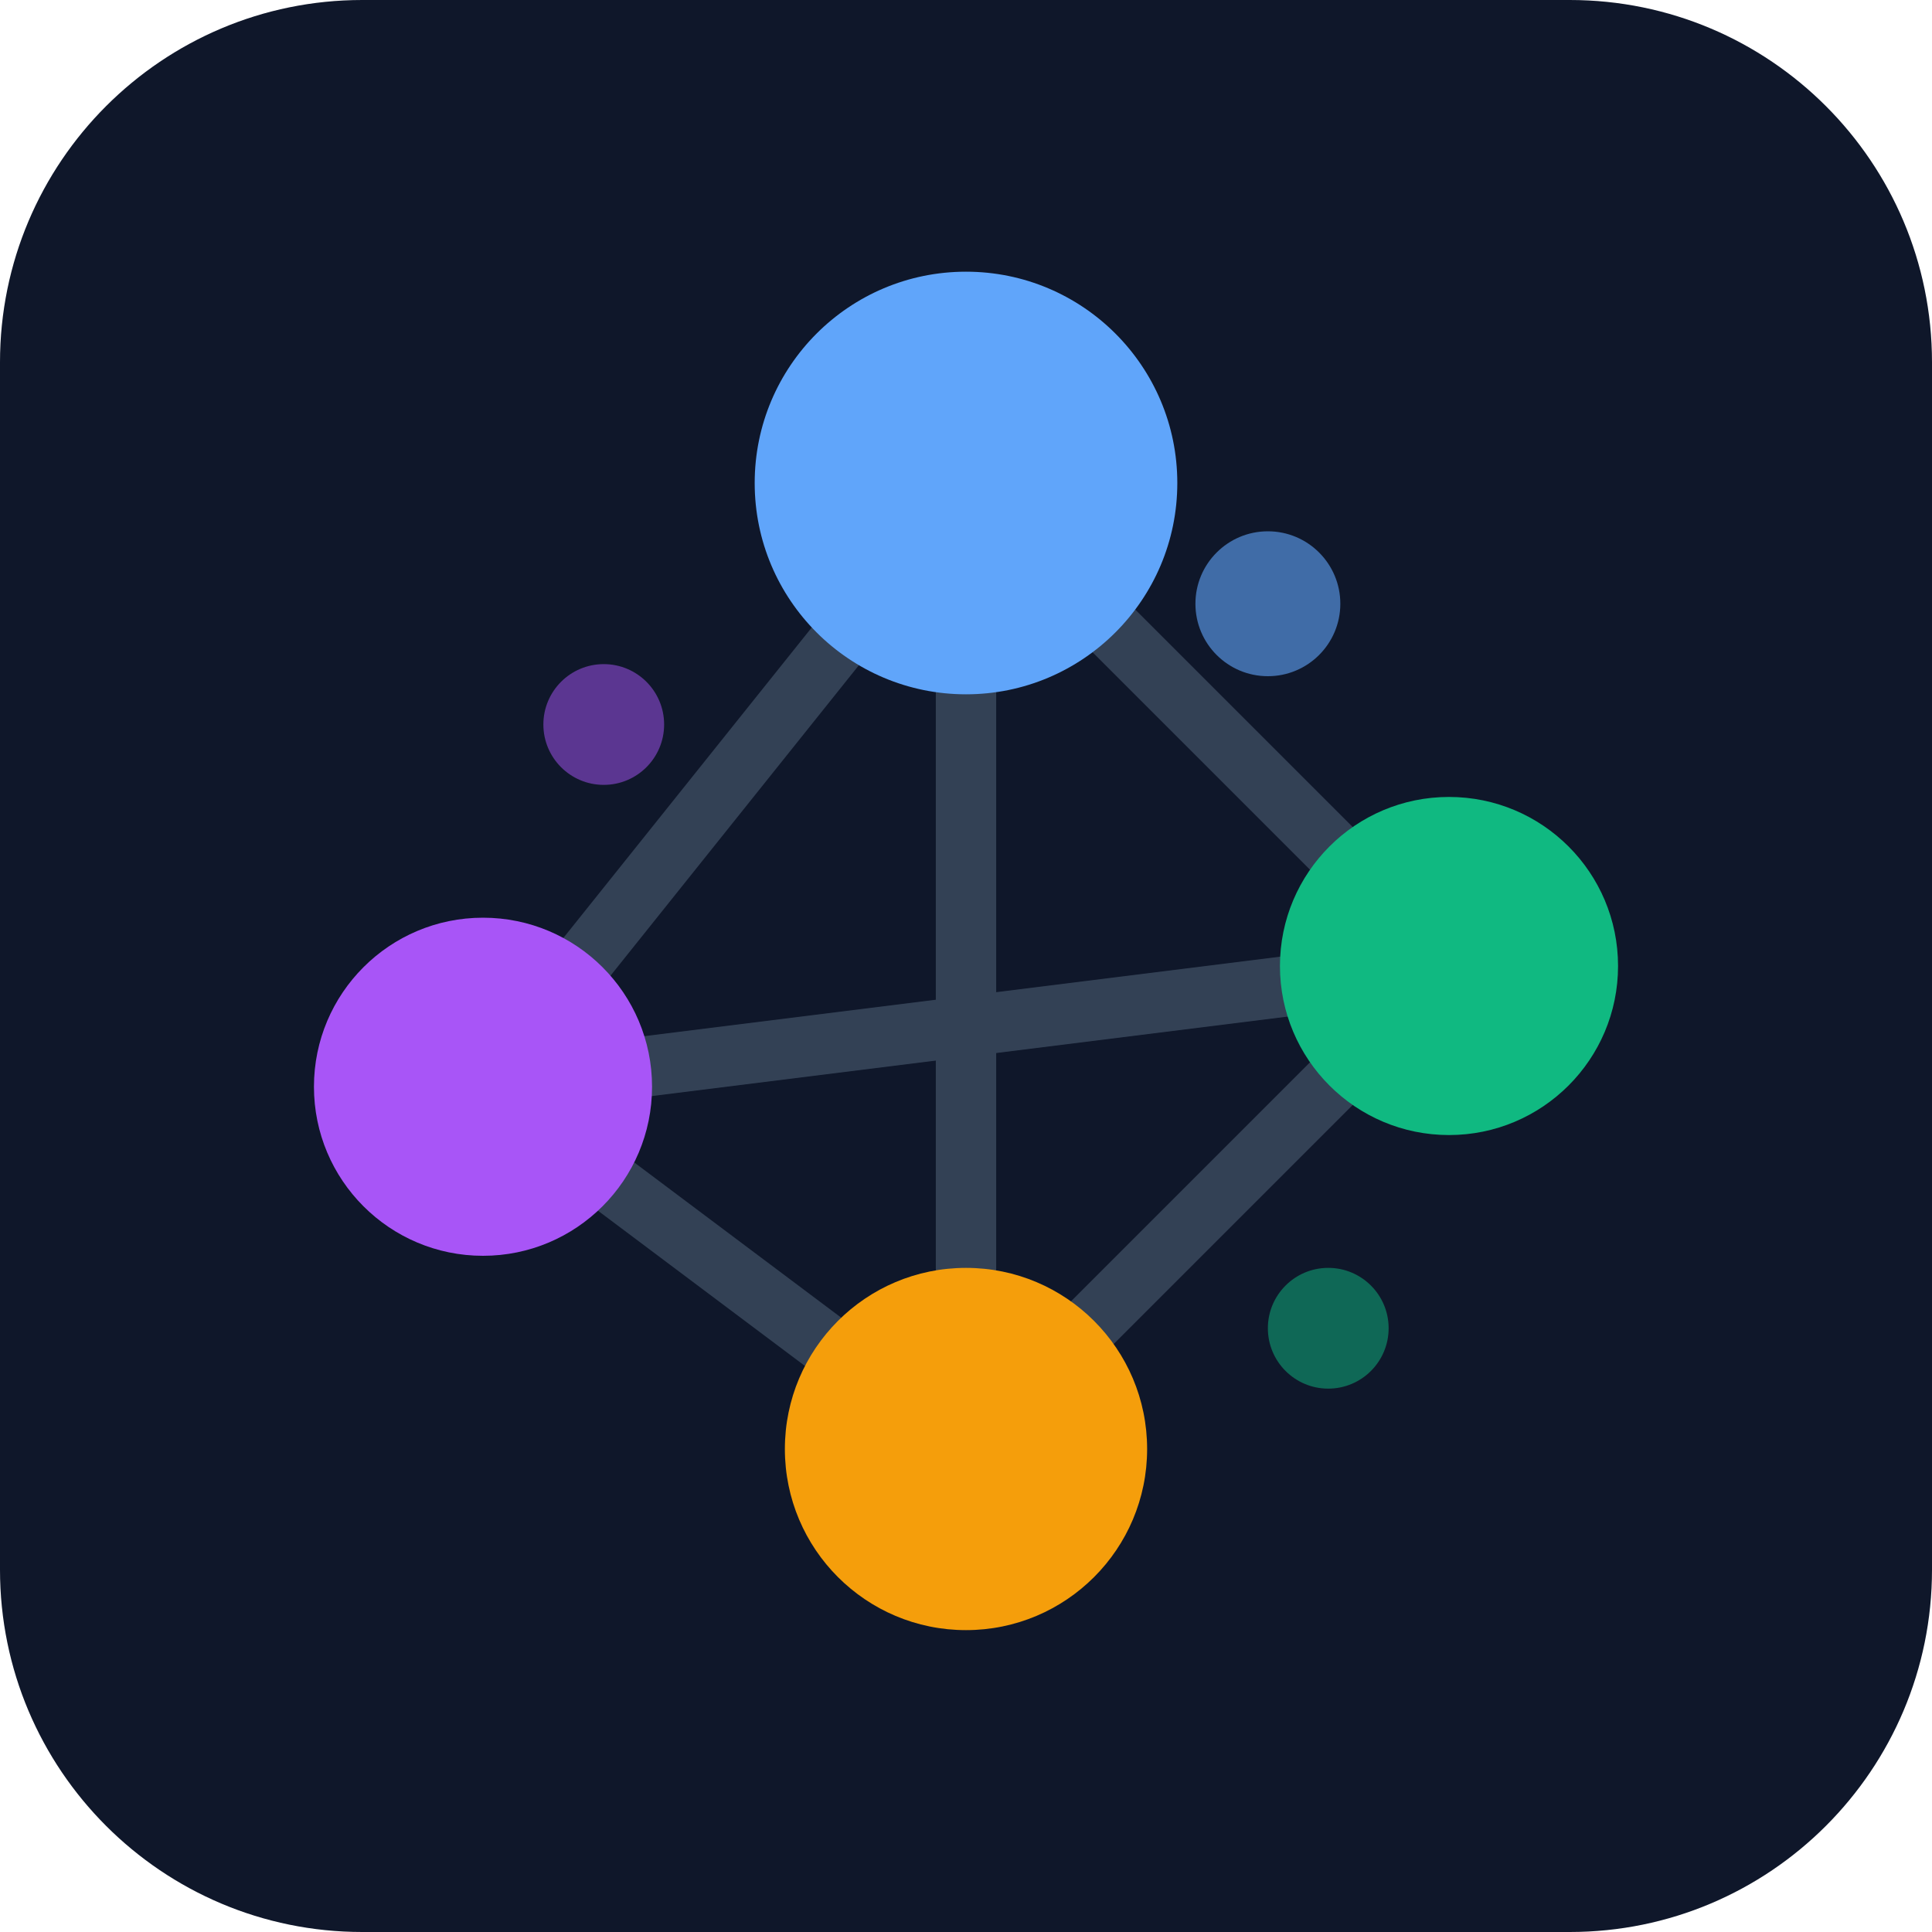
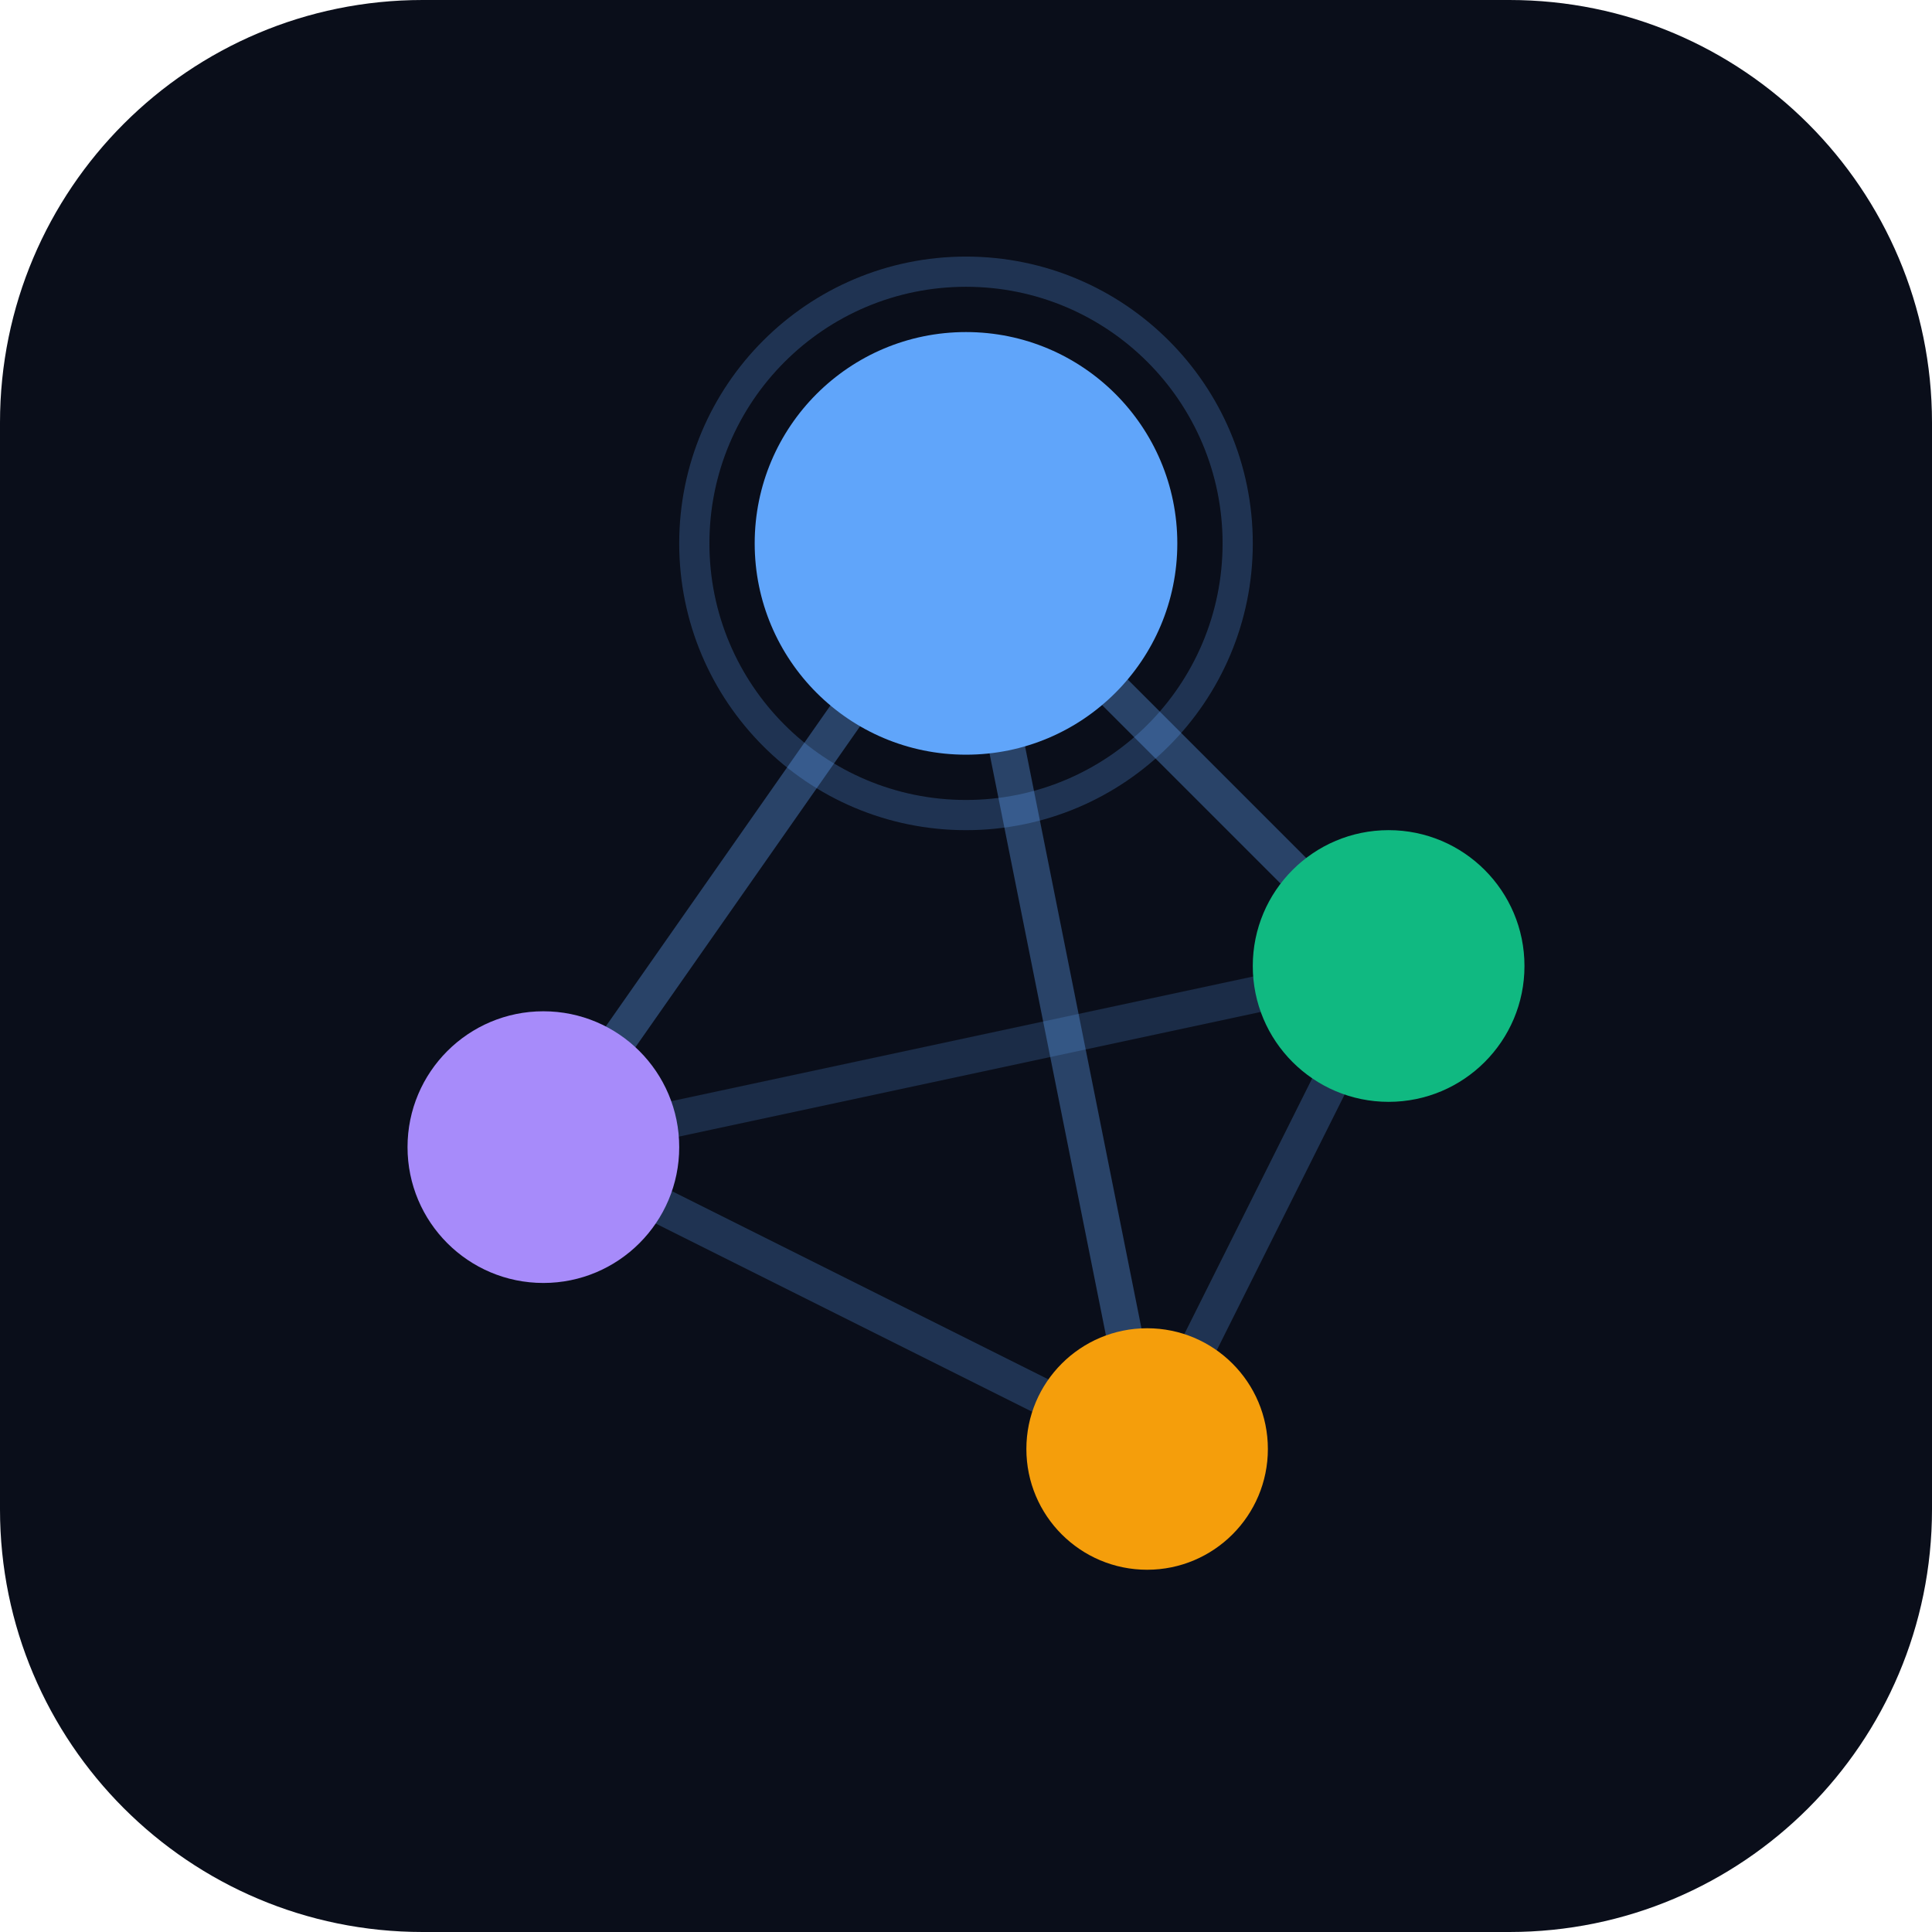
- <svg xmlns="http://www.w3.org/2000/svg" viewBox="0 0 32 32">
-   <rect width="32" height="32" rx="6" fill="#0f172a" />
-   <line x1="16" y1="8" x2="8" y2="18" stroke="#334155" stroke-width="1" />
-   <line x1="16" y1="8" x2="24" y2="16" stroke="#334155" stroke-width="1" />
-   <line x1="16" y1="8" x2="16" y2="24" stroke="#334155" stroke-width="1" />
-   <line x1="8" y1="18" x2="16" y2="24" stroke="#334155" stroke-width="1" />
-   <line x1="24" y1="16" x2="16" y2="24" stroke="#334155" stroke-width="1" />
-   <line x1="8" y1="18" x2="24" y2="16" stroke="#334155" stroke-width="1" />
-   <circle cx="16" cy="8" r="3.5" fill="#60a5fa" />
-   <circle cx="8" cy="18" r="2.8" fill="#a855f7" />
-   <circle cx="24" cy="16" r="2.8" fill="#10b981" />
-   <circle cx="16" cy="24" r="3" fill="#f59e0b" />
-   <circle cx="21" cy="10" r="1.2" fill="#60a5fa" opacity="0.6" />
-   <circle cx="10" cy="12" r="1" fill="#a855f7" opacity="0.5" />
-   <circle cx="22" cy="22" r="1" fill="#10b981" opacity="0.5" />
+ <svg xmlns="http://www.w3.org/2000/svg" viewBox="0 0 64 64" fill="none">
+   <rect width="64" height="64" rx="14" fill="#0a0e1a" />
+   <line x1="32" y1="18" x2="18" y2="38" stroke="#60a5fa" stroke-width="1.2" opacity="0.35" />
+   <line x1="32" y1="18" x2="46" y2="32" stroke="#60a5fa" stroke-width="1.2" opacity="0.35" />
+   <line x1="32" y1="18" x2="38" y2="48" stroke="#60a5fa" stroke-width="1.2" opacity="0.35" />
+   <line x1="18" y1="38" x2="38" y2="48" stroke="#60a5fa" stroke-width="1.2" opacity="0.25" />
+   <line x1="46" y1="32" x2="38" y2="48" stroke="#60a5fa" stroke-width="1.2" opacity="0.25" />
+   <line x1="18" y1="38" x2="46" y2="32" stroke="#60a5fa" stroke-width="1.2" opacity="0.2" />
+   <circle cx="32" cy="18" r="7" fill="#60a5fa" />
+   <circle cx="32" cy="18" r="9" stroke="#60a5fa" stroke-width="1" opacity="0.25" />
+   <circle cx="18" cy="38" r="4.5" fill="#a78bfa" />
+   <circle cx="46" cy="32" r="4.5" fill="#10b981" />
+   <circle cx="38" cy="48" r="4" fill="#f59e0b" />
</svg>
